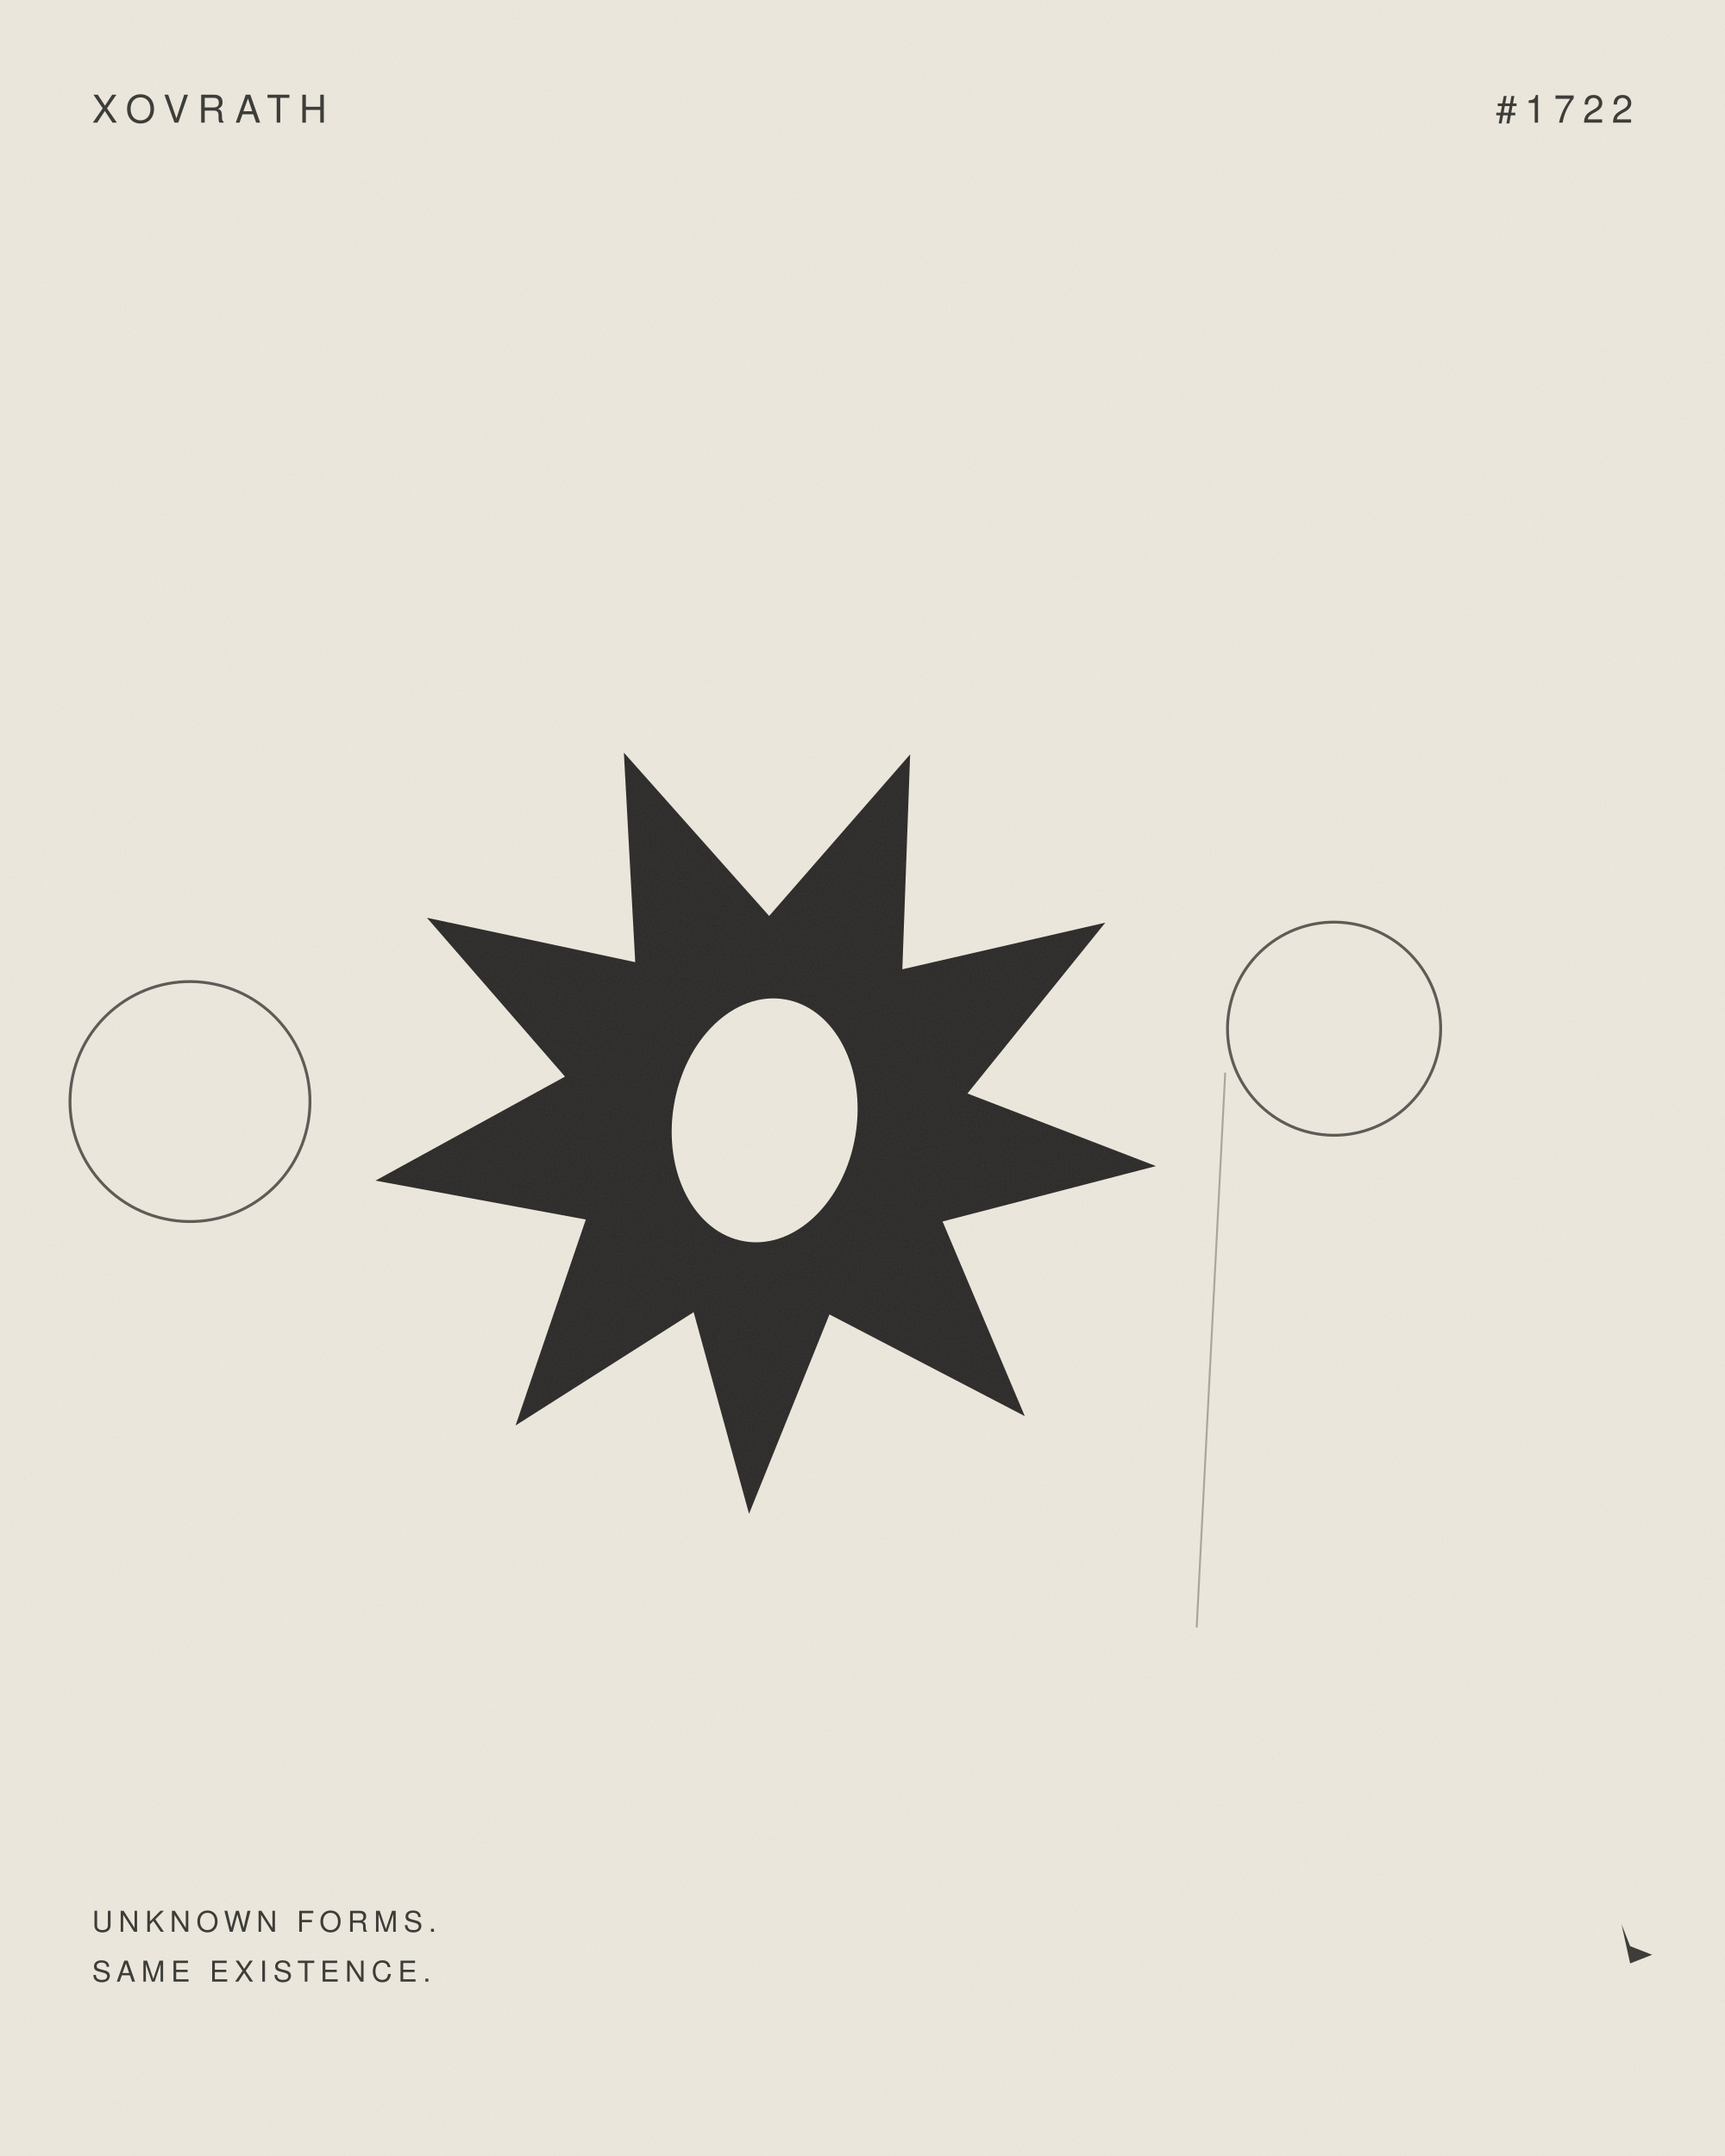
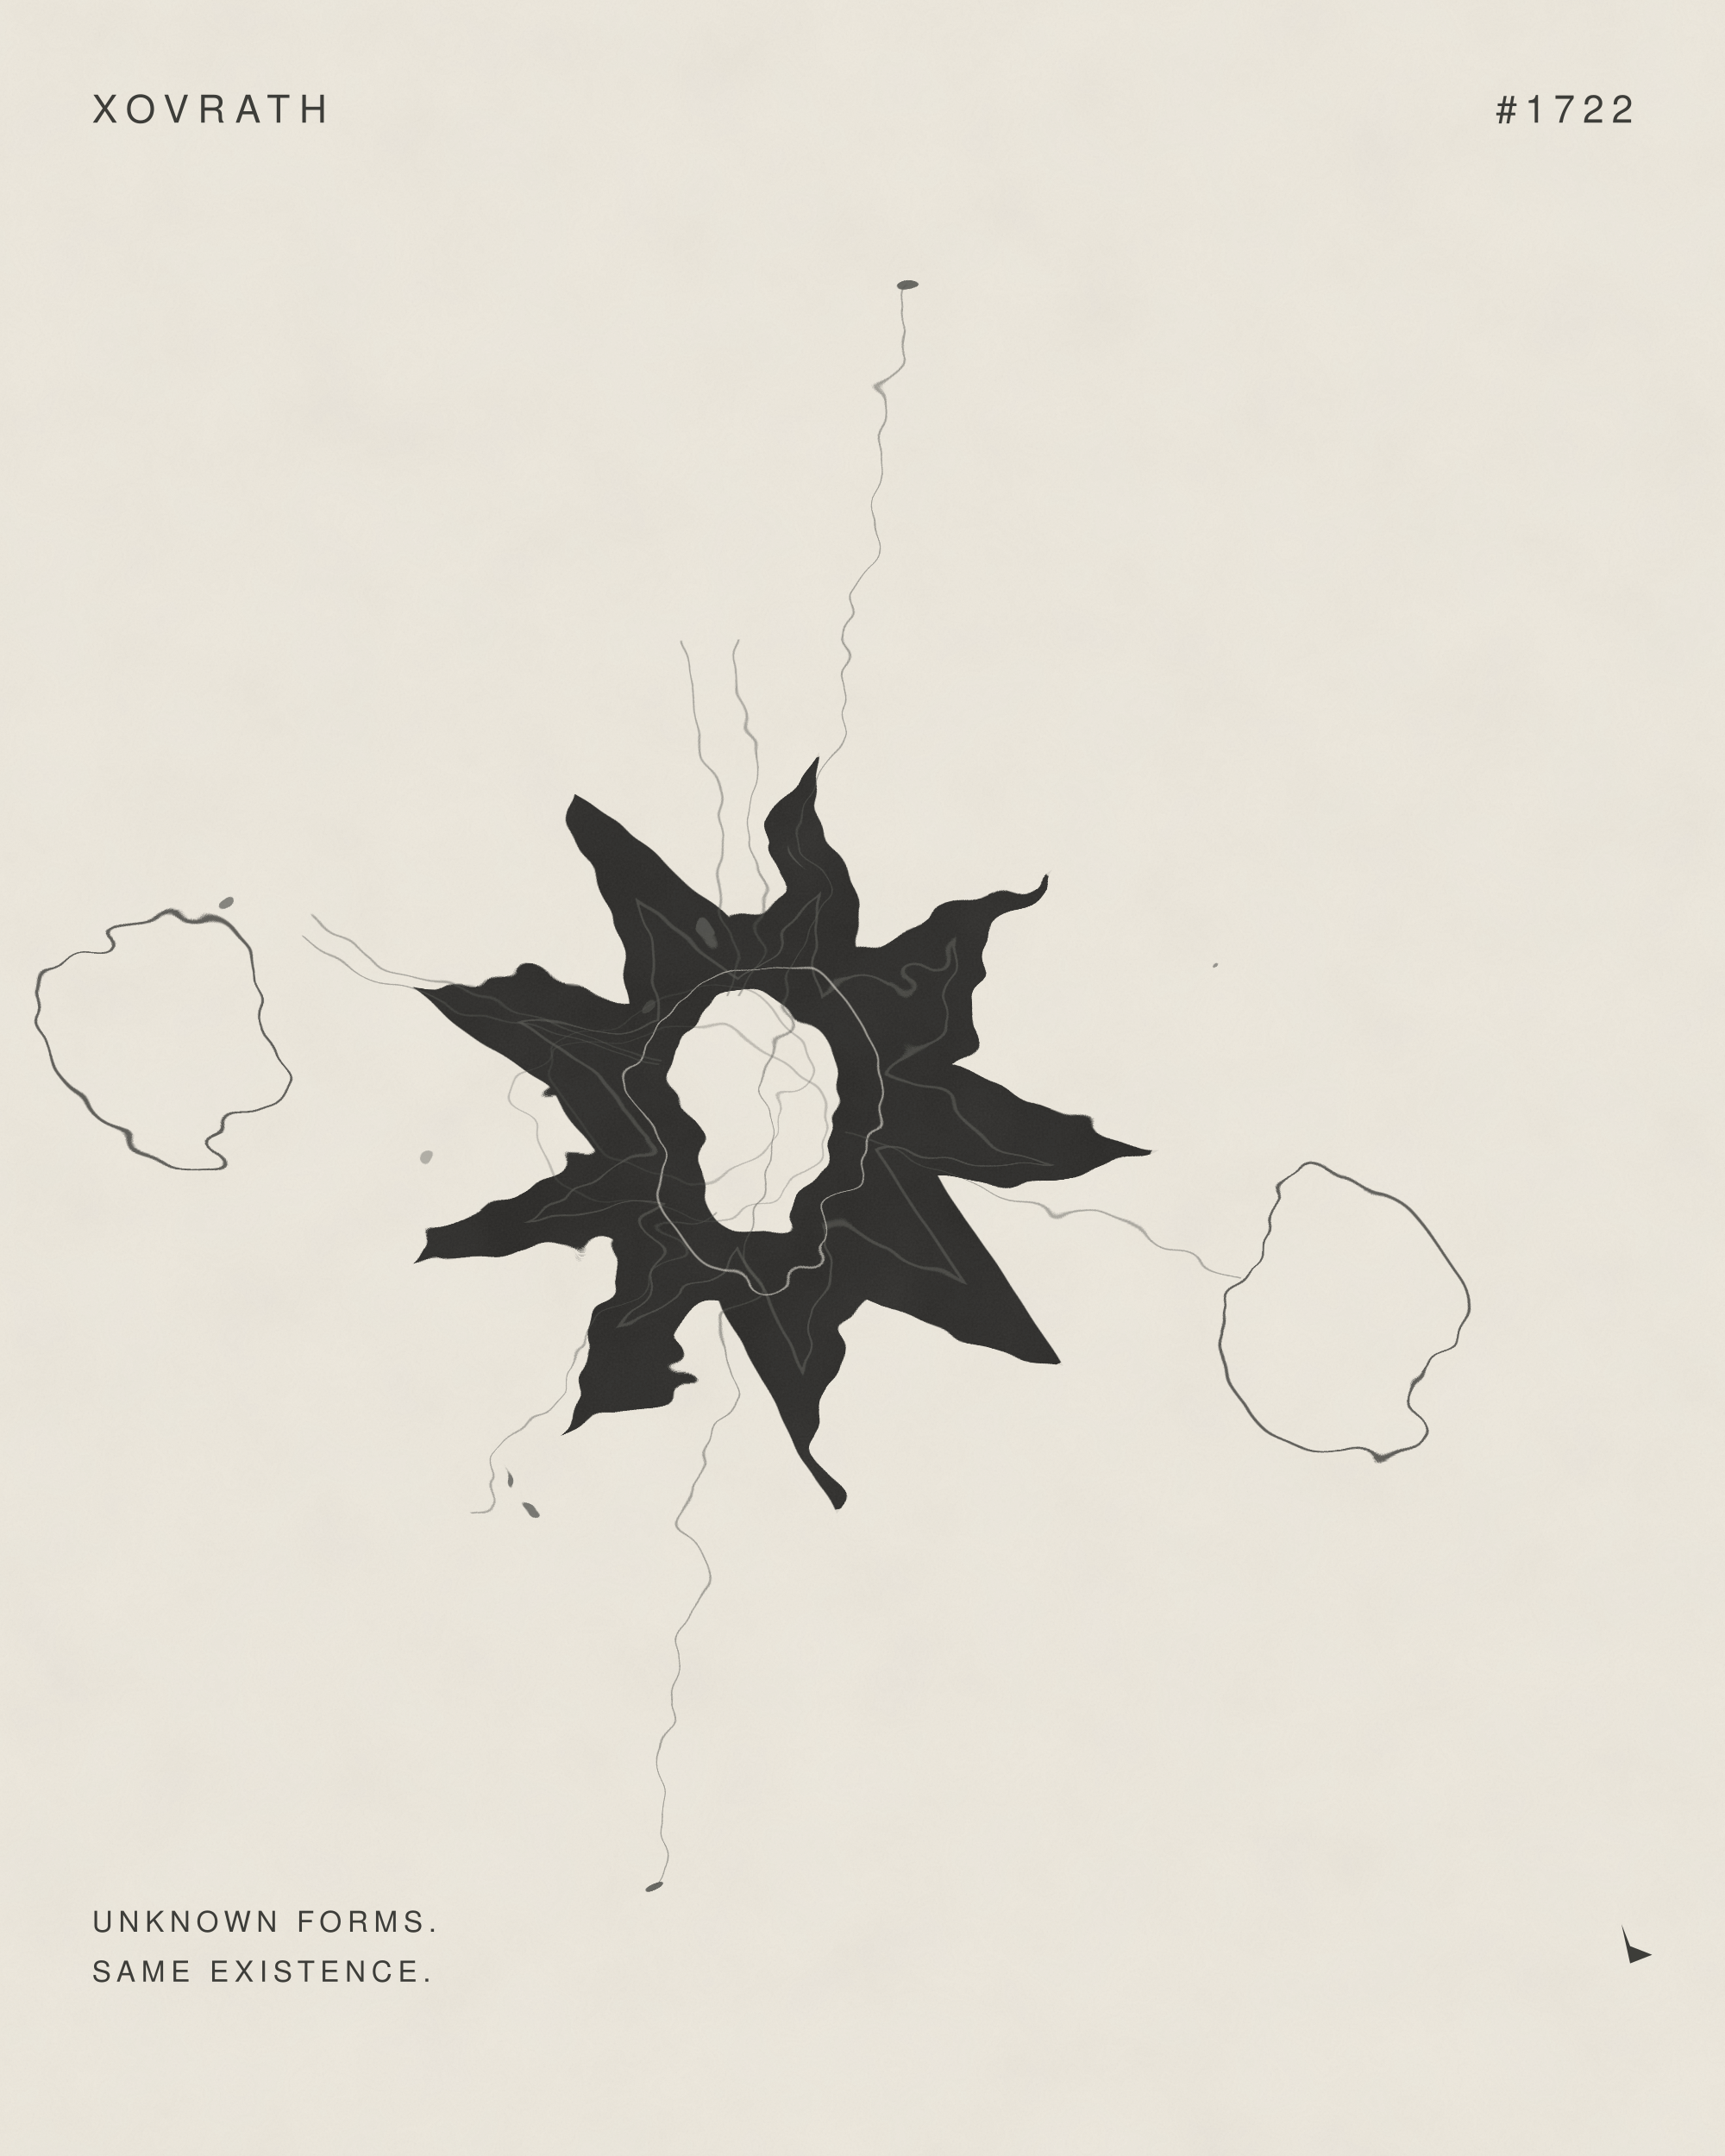
<svg xmlns="http://www.w3.org/2000/svg" viewBox="0 0 900 1125" width="900" height="1125">
+   <defs>
+     <filter id="warp" x="-20%" y="-20%" width="140%" height="140%">
+       <feTurbulence type="fractalNoise" baseFrequency="0.012 0.02" numOctaves="3" seed="73" result="n" />
+       <feDisplacementMap in="SourceGraphic" in2="n" scale="55" />
+     </filter>
+     <filter id="g">
+       <feTurbulence type="fractalNoise" baseFrequency="0.9" numOctaves="2" stitchTiles="stitch" />
+       <feColorMatrix type="saturate" values="0" />
+     </filter>
+     <filter id="g2">
+       <feTurbulence type="fractalNoise" baseFrequency="0.02" numOctaves="4" seed="3" stitchTiles="stitch" />
+       <feColorMatrix type="saturate" values="0" />
+     </filter>
+   </defs>
  <rect width="900" height="1125" fill="#ece7dc" />
  <g transform="rotate(9.4 450 545)">
-     <polygon points="611.4,582.6 506.3,629.3 565.2,722.5 456,686.8 431.6,796.3 385.9,697.2 303.9,770.7 322.5,658.7 210.9,656.6 299.6,586.9 215,516.9 326,522 302.3,415.1 391,486.8 449.8,391.6 464.1,502.9 564.6,461.6 508.2,561.3" fill="#1c1c1a" fill-opacity="0.92" />
-     <ellipse cx="406.1" cy="592.4" rx="48" ry="64" fill="#ece7dc" />
-     <circle cx="108.7" cy="631.7" r="62.6" fill="none" stroke="#1c1c1a" stroke-width="1.5" opacity="0.7" />
-     <circle cx="691.4" cy="496.7" r="55.6" fill="none" stroke="#1c1c1a" stroke-width="1.5" opacity="0.7" />
-     <line x1="639.1" y1="528.6" x2="671.7" y2="816.7" stroke="#555550" stroke-width="1" opacity="0.45" />
+     <g filter="url(#warp)">
+       <polygon points="398.1,393.3 440.9,497.9 532.6,438.4 494.9,544.8 603.6,566.1 505.1,611.3 578.9,691.6 469,671.1 469.4,781.4 401.8,693.1 333.7,778.1 340,668.4 234.1,693 306.5,607.3 211.1,551.4 321.1,538.4 279,439 375.9,496.4" fill="#1c1c1a" fill-opacity="0.93" />
+       <polygon points="400.7,457 429.8,528.2 492.1,487.7 466.5,560 540.4,574.5 473.4,605.3 523.6,659.9 448.9,645.9 449.2,720.9 403.2,660.9 356.9,718.7 361.2,644.1 289.2,660.8 338.4,602.5 273.5,564.5 348.3,555.7 319.7,488.1 385.6,527.1" fill="none" stroke="#555550" stroke-width="1.5" opacity="0.65" />
+       <ellipse cx="406.1" cy="592.4" rx="42.3" ry="58.4" fill="#ece7dc" />
+       <ellipse cx="406.1" cy="592.4" rx="62.4" ry="78.6" fill="none" stroke="#ece7dc" stroke-width="1" opacity="0.6" />
+       <line x1="356.8" y1="582.3" x2="157.1" y2="541.3" stroke="#555550" stroke-width="1" opacity="0.45" />
+       <line x1="389.5" y1="544.9" x2="322.1" y2="352.5" stroke="#555550" stroke-width="1" opacity="0.45" />
+       <line x1="394.9" y1="543.4" x2="349.3" y2="344.6" stroke="#555550" stroke-width="1" opacity="0.45" />
+       <line x1="382.1" y1="636.7" x2="284.5" y2="815.7" stroke="#555550" stroke-width="1" opacity="0.45" />
+       <line x1="456" y1="599.1" x2="658.1" y2="626.3" stroke="#555550" stroke-width="1" opacity="0.45" />
+       <line x1="357.3" y1="580" x2="159.8" y2="529.6" stroke="#555550" stroke-width="1" opacity="0.45" />
+       <circle cx="88.2" cy="594" r="59.6" fill="none" stroke="#1c1c1a" stroke-width="1.5" opacity="0.7" />
+       <circle cx="721.8" cy="650.2" r="65.4" fill="none" stroke="#1c1c1a" stroke-width="1.5" opacity="0.7" />
+       <circle cx="398.1" cy="393.3" r="3.7" fill="#ece7dc" opacity="0.9" />
+       <circle cx="532.6" cy="438.4" r="4.1" fill="#ece7dc" opacity="0.9" />
+       <circle cx="603.6" cy="566.1" r="5.3" fill="#ece7dc" opacity="0.9" />
+       <circle cx="578.9" cy="691.6" r="4.2" fill="#ece7dc" opacity="0.9" />
+       <circle cx="469.4" cy="781.4" r="4.1" fill="#ece7dc" opacity="0.9" />
+       <line x1="408.3" y1="150" x2="408.3" y2="990" stroke="#555550" stroke-width="1" opacity="0.5" />
+       <circle cx="408.3" cy="150" r="5" fill="#555550" opacity="0.9" />
+       <circle cx="408.3" cy="990" r="4.9" fill="#555550" opacity="0.9" />
+       <circle cx="628.3" cy="477.6" r="1.6" fill="#555550" opacity="0.6" />
+       <circle cx="233.3" cy="638" r="3.8" fill="#555550" opacity="0.4" />
+       <circle cx="336.4" cy="543.6" r="4.3" fill="#555550" opacity="0.5" />
+       <circle cx="306.2" cy="799.9" r="2.2" fill="#555550" opacity="0.8" />
+       <circle cx="365.1" cy="505.5" r="4" fill="#555550" opacity="0.8" />
+       <circle cx="116" cy="531.9" r="4.3" fill="#555550" opacity="0.7" />
+       <ellipse cx="364.7" cy="603" rx="81.1" ry="42.7" fill="none" stroke="#555550" stroke-width="1.2" opacity="0.3" transform="rotate(-7.6 364.7 603)" />
+       <ellipse cx="362.8" cy="576.4" rx="65.1" ry="40.6" fill="none" stroke="#555550" stroke-width="1.2" opacity="0.3" transform="rotate(-13.4 362.8 576.4)" />
+     </g>
  </g>
-   <filter id="g">
-     <feTurbulence type="fractalNoise" baseFrequency="0.9" numOctaves="2" stitchTiles="stitch" />
-     <feColorMatrix type="saturate" values="0" />
-   </filter>
-   <rect width="900" height="1125" filter="url(#g)" opacity="0.06" />
+   <rect width="900" height="1125" filter="url(#g)" opacity="0.07" />
+   <rect width="900" height="1125" filter="url(#g2)" opacity="0.06" />
  <text x="48" y="64" font-family="Helvetica, Arial, sans-serif" font-size="20" letter-spacing="5" fill="#3d3d39">XOVRATH</text>
  <text x="852" y="64" text-anchor="end" font-family="Helvetica, Arial, sans-serif" font-size="20" letter-spacing="4" fill="#3d3d39">#1722</text>
  <text x="48" y="1008" font-family="Helvetica, Arial, sans-serif" font-size="15" letter-spacing="3" fill="#3d3d39">UNKNOWN FORMS.</text>
  <text x="48" y="1034" font-family="Helvetica, Arial, sans-serif" font-size="15" letter-spacing="3" fill="#3d3d39">SAME EXISTENCE.</text>
  <path d="M 846 1004 L 850.5 1015.5 L 862 1020 L 850.5 1024.5 Z" fill="#3d3d39" />
</svg>
